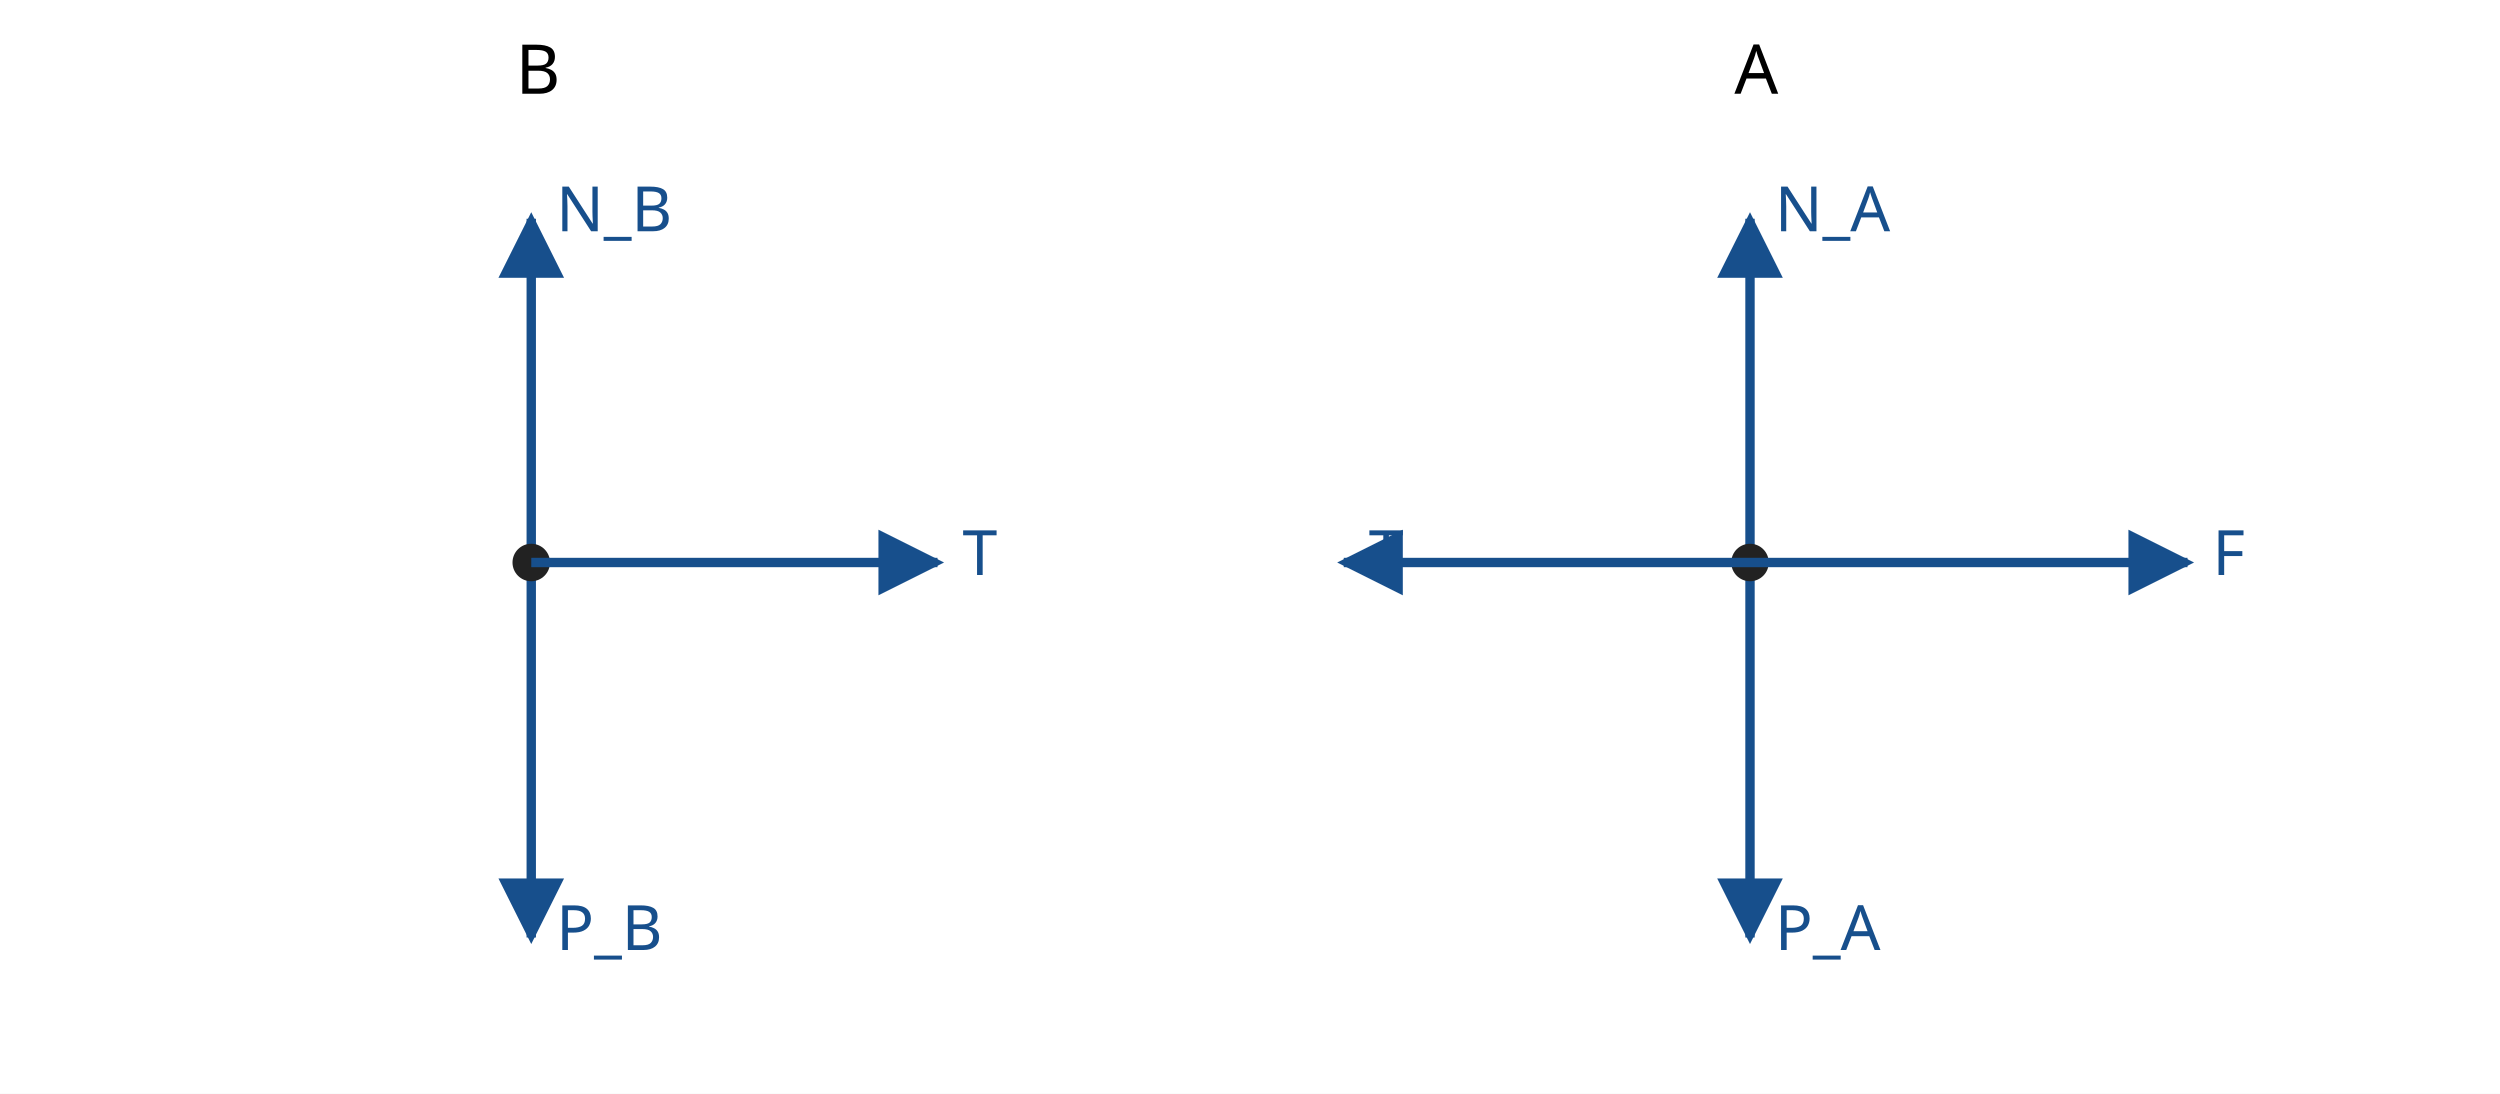
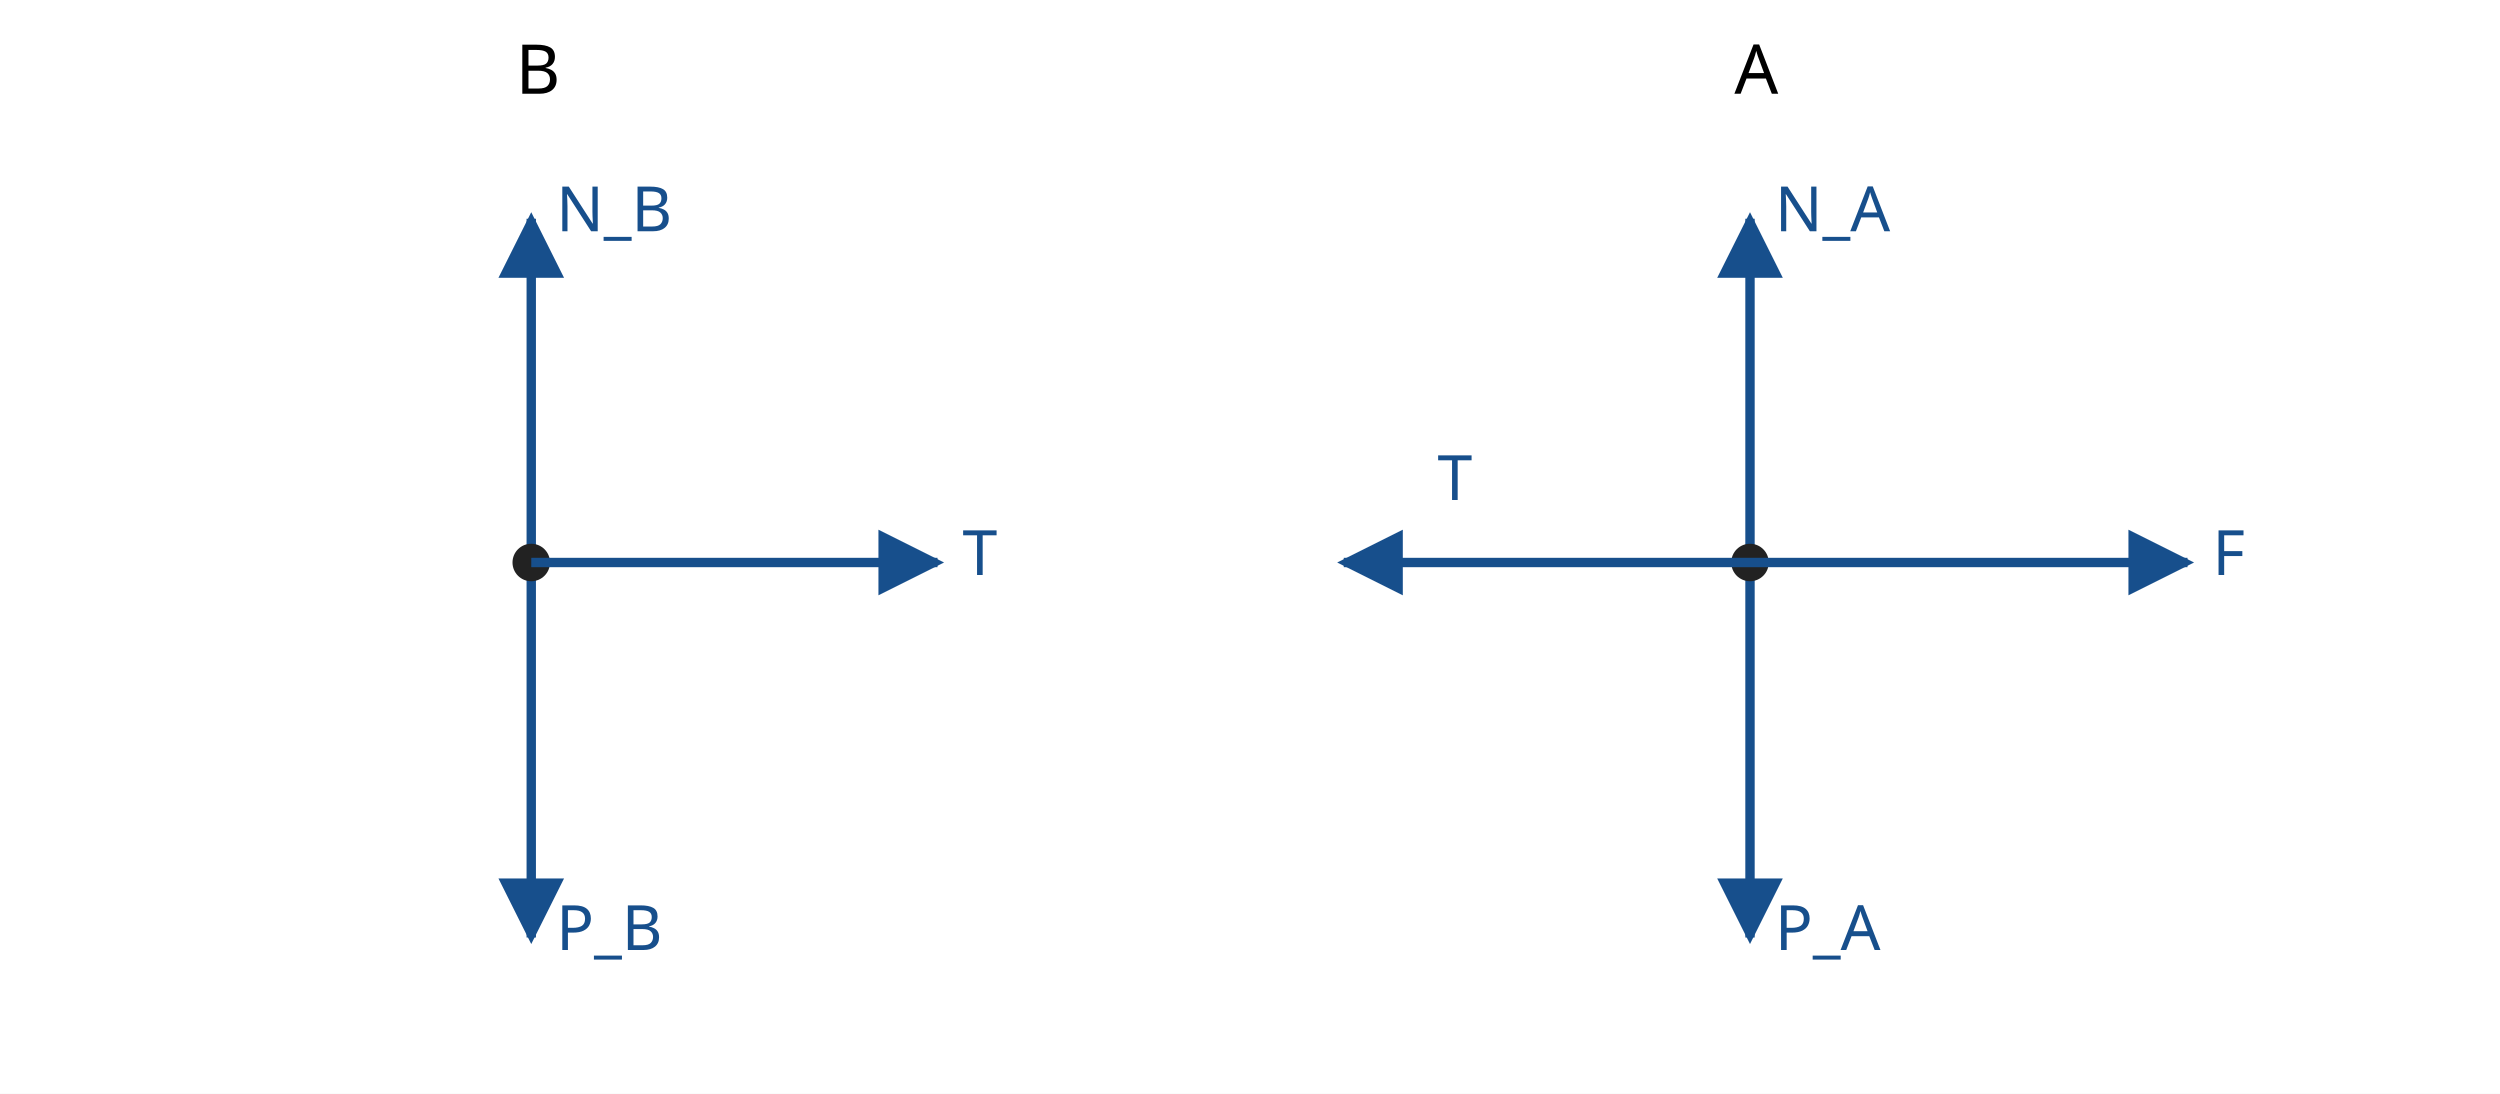
<svg xmlns="http://www.w3.org/2000/svg" width="800" height="350" viewBox="0 0 800 350">
  <defs>
    <marker id="arr" viewBox="0 0 10 10" refX="9" refY="5" markerWidth="7" markerHeight="7" orient="auto-start-reverse">
      <path d="M0 0 L10 5 L0 10 Z" fill="context-stroke" />
    </marker>
  </defs>
  <rect width="100%" height="100%" fill="white" />
  <text x="165" y="30" font-family="sans-serif" font-size="22">B</text>
  <line x1="170" y1="180" x2="170" y2="70" stroke="#174f8c" stroke-width="3" marker-end="url(#arr)" />
  <text x="178" y="74" fill="#174f8c" font-family="sans-serif" font-size="20">N_B</text>
  <line x1="170" y1="180" x2="170" y2="300" stroke="#174f8c" stroke-width="3" marker-end="url(#arr)" />
  <text x="178" y="304" fill="#174f8c" font-family="sans-serif" font-size="20">P_B</text>
  <circle cx="170" cy="180" r="6" fill="#222" />
  <text x="555" y="30" font-family="sans-serif" font-size="22">A</text>
  <line x1="560" y1="180" x2="560" y2="70" stroke="#174f8c" stroke-width="3" marker-end="url(#arr)" />
  <text x="568" y="74" fill="#174f8c" font-family="sans-serif" font-size="20">N_A</text>
  <line x1="560" y1="180" x2="560" y2="300" stroke="#174f8c" stroke-width="3" marker-end="url(#arr)" />
  <text x="568" y="304" fill="#174f8c" font-family="sans-serif" font-size="20">P_A</text>
  <circle cx="560" cy="180" r="6" fill="#222" />
  <line x1="170" y1="180" x2="300" y2="180" stroke="#174f8c" stroke-width="3" marker-end="url(#arr)" />
  <text x="308" y="184" fill="#174f8c" font-family="sans-serif" font-size="20">T</text>
  <line x1="560" y1="180" x2="430" y2="180" stroke="#174f8c" stroke-width="3" marker-end="url(#arr)" />
-   <text x="438" y="184" fill="#174f8c" font-family="sans-serif" font-size="20">T</text>
+   <text x="460" y="160" fill="#174f8c" font-family="sans-serif" font-size="20">T</text>
  <line x1="560" y1="180" x2="700" y2="180" stroke="#174f8c" stroke-width="3" marker-end="url(#arr)" />
  <text x="708" y="184" fill="#174f8c" font-family="sans-serif" font-size="20">F</text>
</svg>
